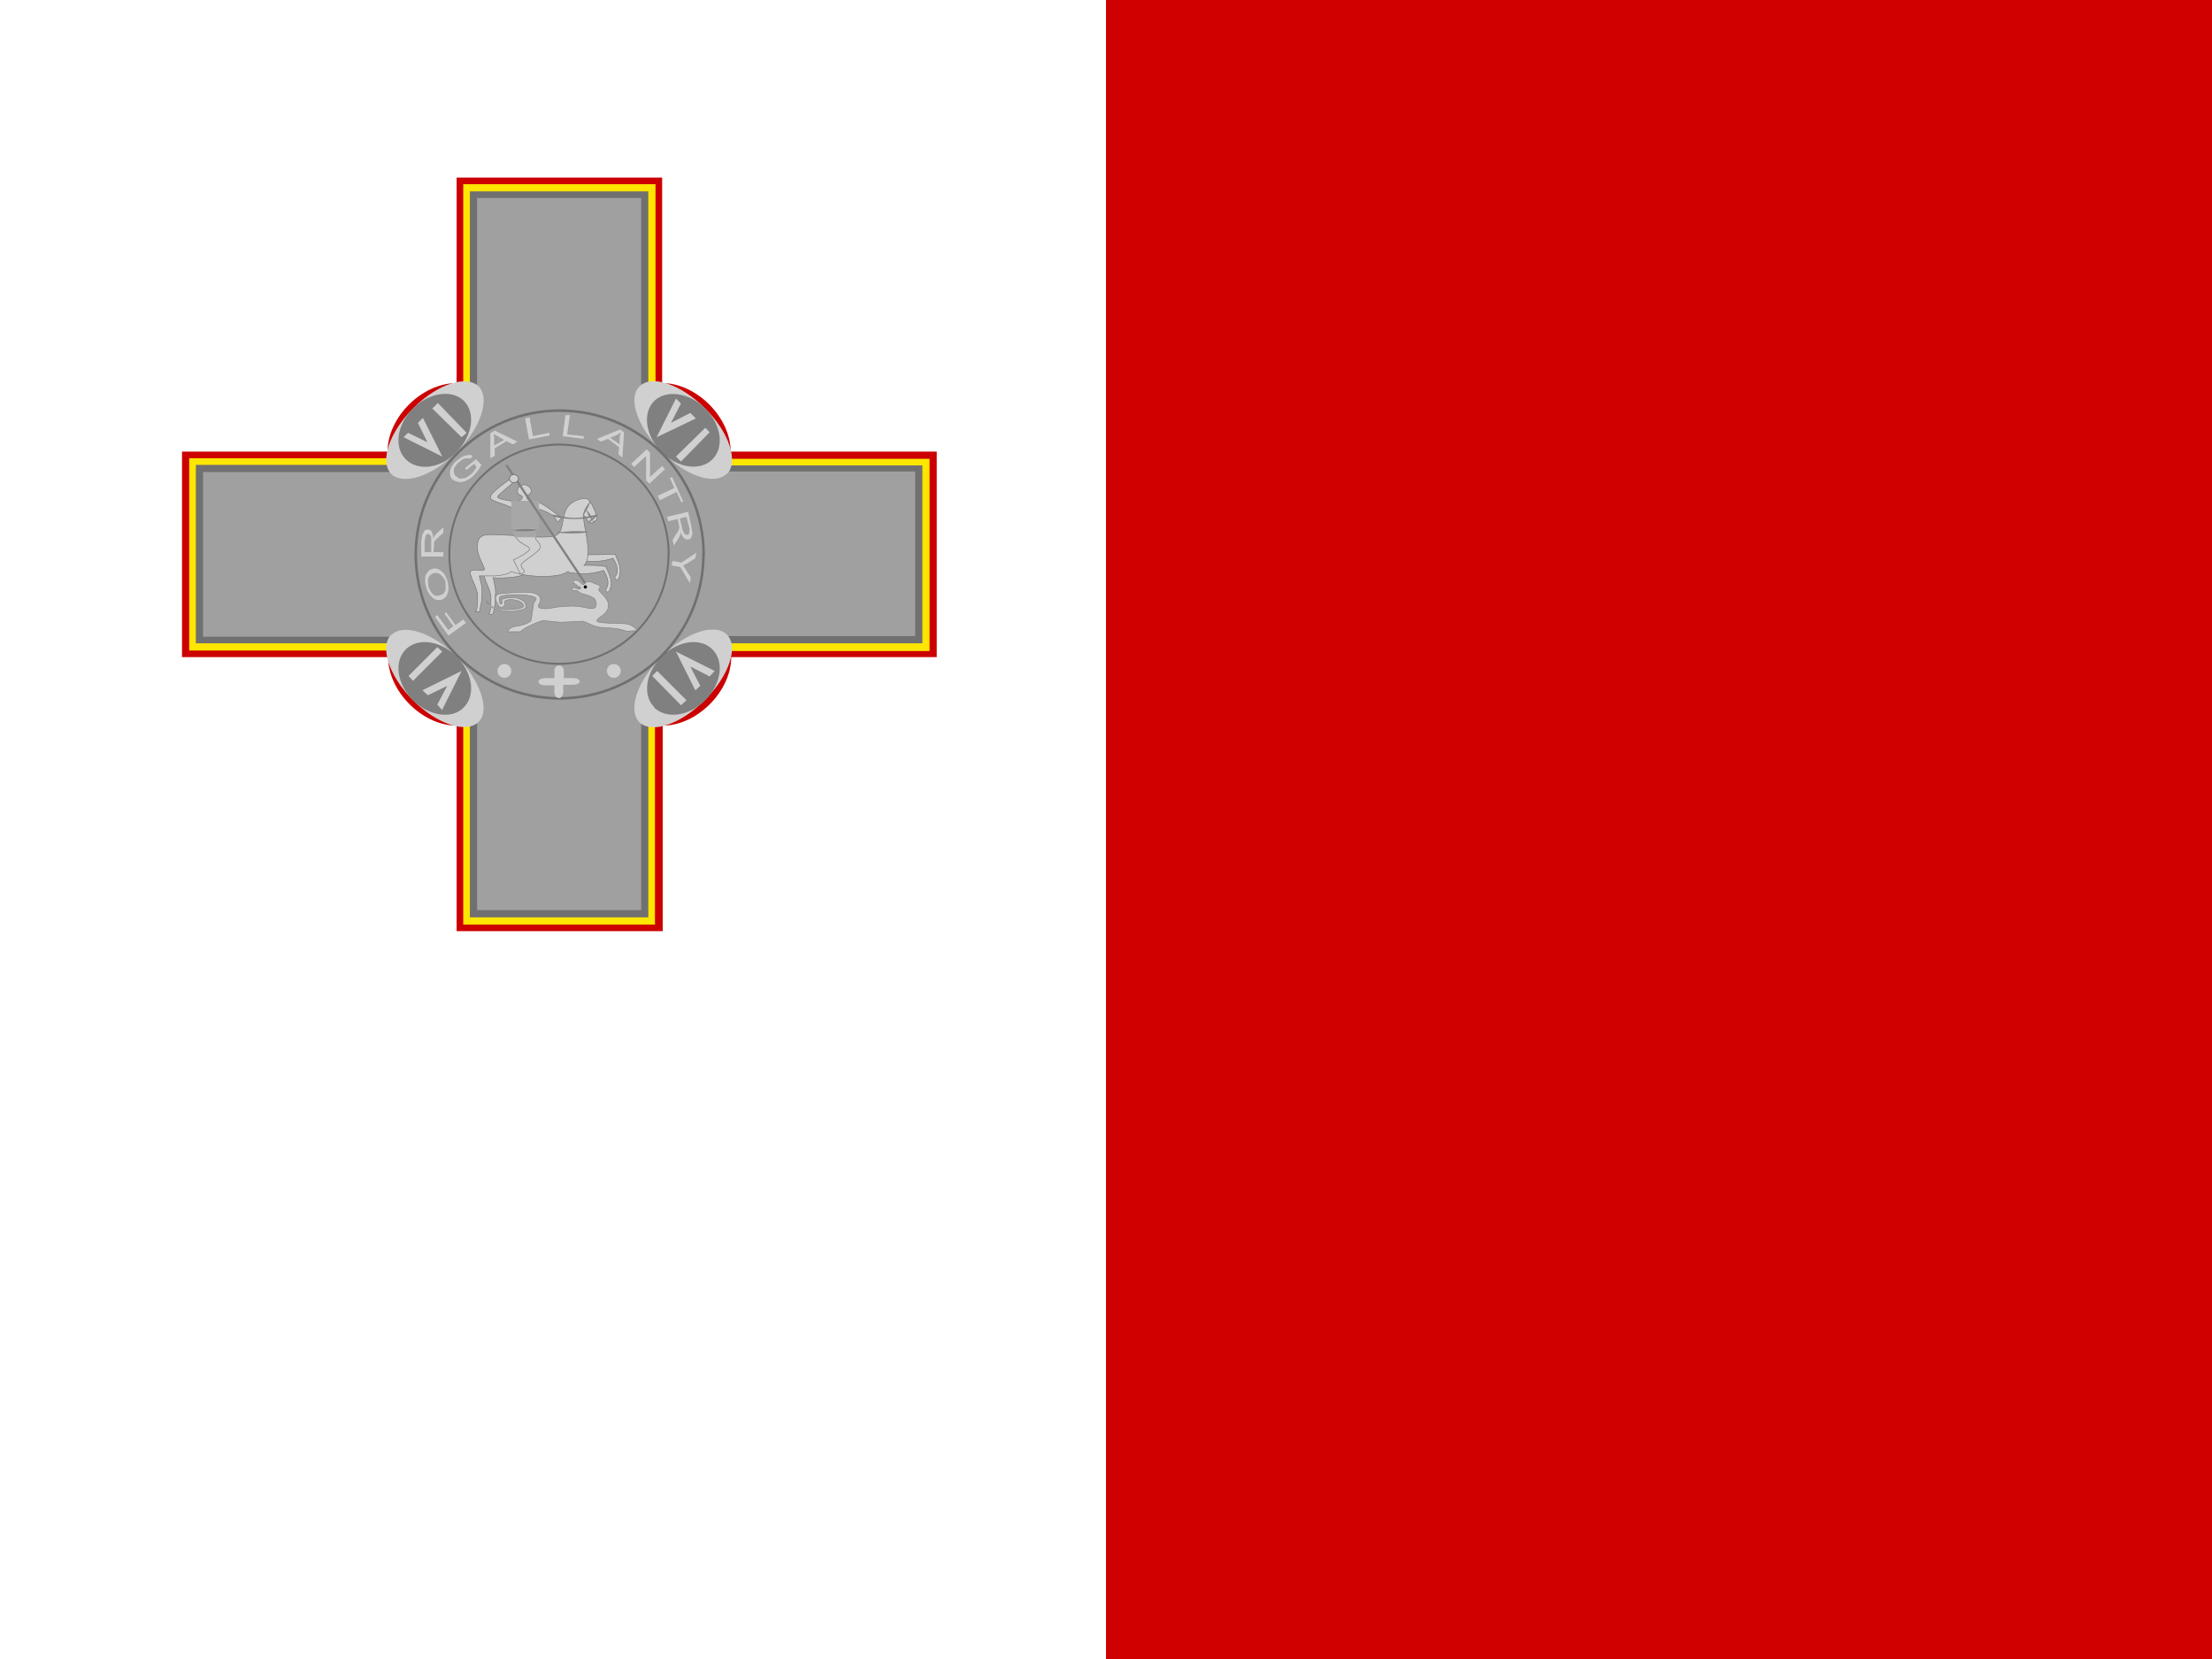
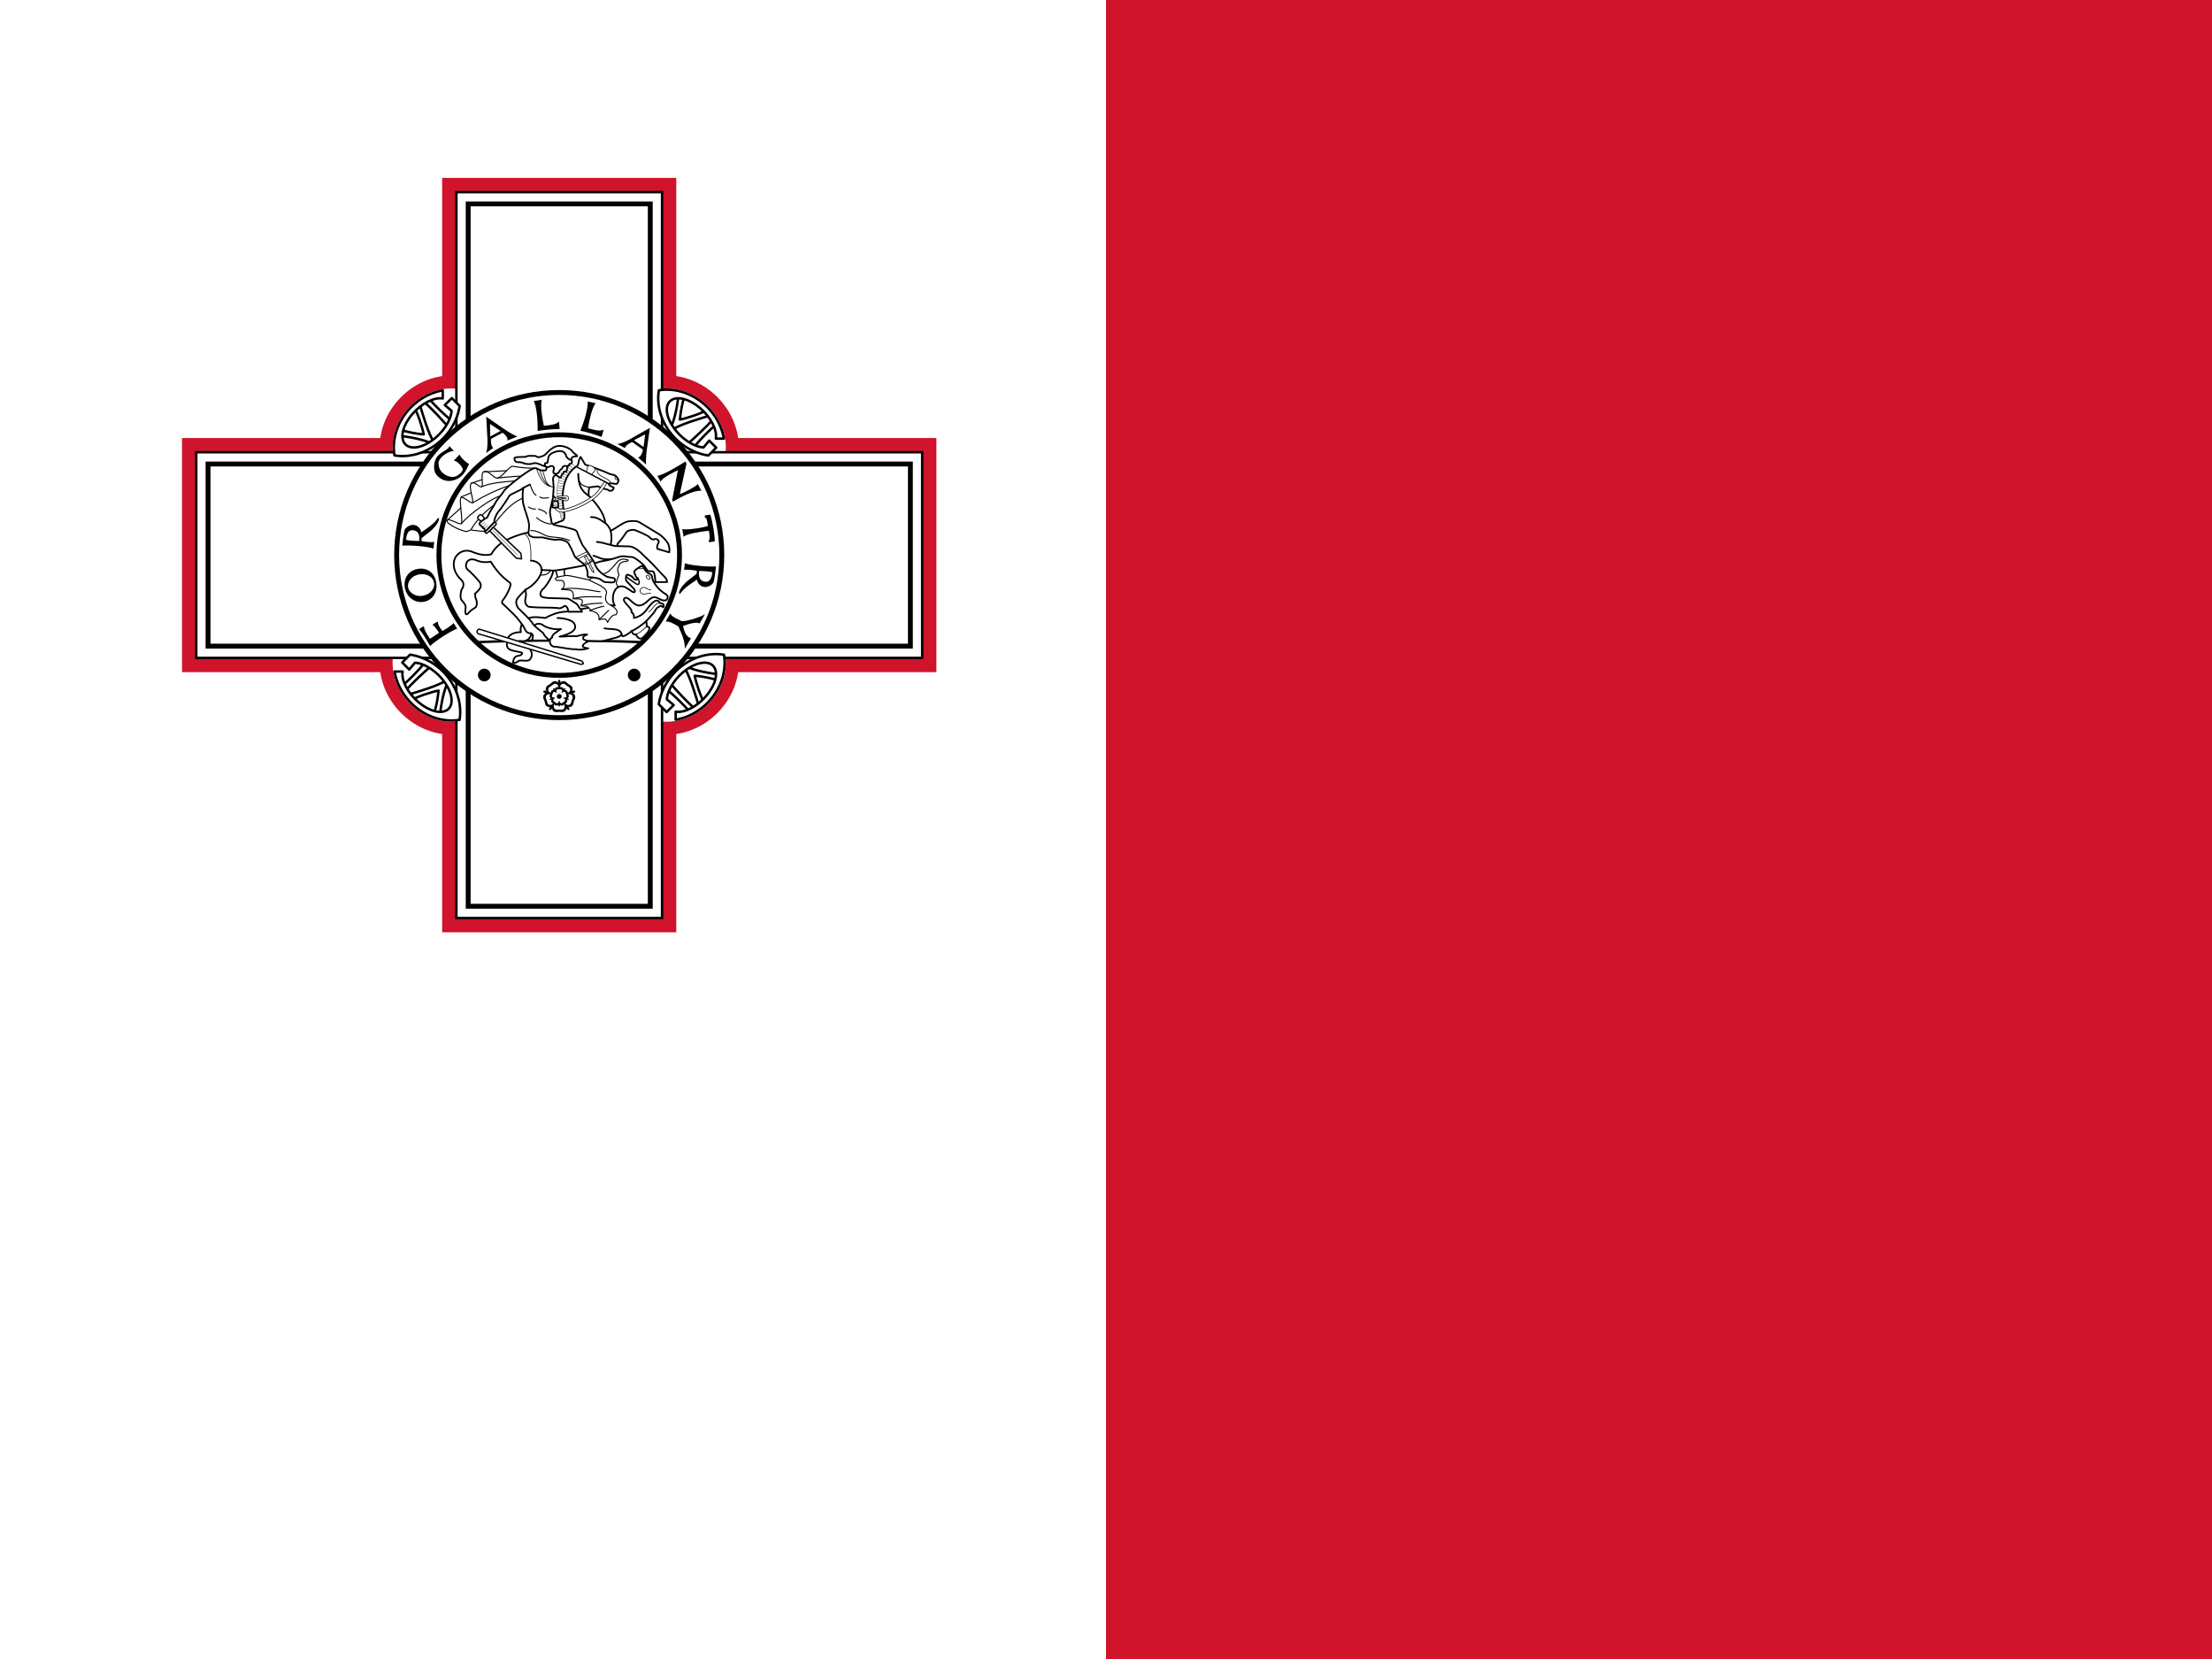
- <svg xmlns="http://www.w3.org/2000/svg" id="flag-icons-mt" viewBox="0 0 640 480">
-   <g fill-rule="evenodd" stroke-width="1pt">
-     <path fill="#ce0000" d="M320 0h320v480H320z" />
-     <path fill="#fff" d="M0 0h320v480H0z" />
+ <svg xmlns="http://www.w3.org/2000/svg" xmlns:xlink="http://www.w3.org/1999/xlink" id="flag-icons-mt" viewBox="0 0 640 480">
+   <path fill="#fff" stroke-width=".008" d="M0 0h640v480H0Z" />
+   <path fill="#cf142b" stroke-width=".008" d="M320 0h320v480H320Z" />
+   <g fill="#fff" stroke="#000" stroke-width="96" transform="translate(161.8 160.6)scale(.0147)">
+     <path fill="none" stroke="#cf142b" stroke-width="512" d="M-2048-7168h4096v3890.8A1094 964 45 0 1 3277.2-2048H7168v4096H3277.2A964 1094 45 0 1 2048 3277.2V7168h-4096V3277.2A1094 964 45 0 1-3277.2 2048H-7168v-4096h3890.8A964 1094 45 0 1-2048-3277.2Z" />
+     <path stroke="none" d="M2024-3275.2A1094 964 45 0 1 3275.2-2024v4048A964 1094 45 0 1 2024 3275.2h-4048A1094 964 45 0 1-3275.2 2024v-4048A964 1094 45 0 1-2024-3275.2Z" />
+     <path stroke-width="48" d="M-2024-7144h4048V7144h-4048zm-5120 5120H7144v4048H-7144Z" />
+     <path d="M-1792-6912h3584V6912h-3584zm-5120 5120H6912v3584H-6912Z" />
+     <circle r="3200" />
+     <circle r="2368" />
+     <g id="mt-a" stroke-linejoin="round" stroke-width="48">
+       <path d="M3084-2565c-111 85-322 302-450 461l-119-74c163-141 389-350 514-499zm-101-185c-201 59-585 172-749 276l-36-52c69-99 147-506 144-622l125 28c-41 100-81 314-92 453 129-23 435-123 522-186z" />
+       <path d="M3240.8-2291.9h-158.6a600 330 45 1 0-242.3 173.3l112.1-133.7 138.1 138.1-154.5 154.4a1070 940 45 0 1-974.1-1283 1070 940 45 0 1 1279.3 950.9z" />
+     </g>
+     <use xlink:href="#mt-a" transform="rotate(90)" />
+     <use xlink:href="#mt-a" transform="scale(-1)" />
+     <use xlink:href="#mt-a" transform="rotate(-90)" />
  </g>
-   <g transform="translate(-12.4 -30.8)scale(1.5986)">
-     <path fill="#f1eeee" fill-rule="evenodd" d="M104.8 108c0 .9-.9 1.5-2 1.5-1.2 0-2-.6-2-1.4 0-.8.8-1.5 2-1.5 1.1 0 2 .7 2 1.5z" />
-     <path fill="#c00" fill-rule="evenodd" d="M40.7 101v37.2H78c0 6.2 6.2 12.4 12.4 12.4v37.2h37.3v-37.2c6.2 0 12.4-6.2 12.4-12.4h37.2V101H140c0-6.2-6.2-12.4-12.4-12.4V51.4H90.4v37.2c-6.3 0-12.5 6.2-12.5 12.4H40.7z" />
-     <path fill="#ffe600" fill-rule="evenodd" d="M42 102.2V137h37.2c0 6.2 6.2 12.4 12.4 12.4v37.2h34.7v-37.1c6.2 0 12.4-6.2 12.4-12.4H176v-34.8h-37.2c0-6.2-6.2-12.4-12.4-12.4V52.6H91.6v37.2c-6.2 0-12.4 6.2-12.4 12.4H42z" />
-     <path fill="#707070" fill-rule="evenodd" d="M43.2 103.5v32.2h37.2c0 6.2 6.2 12.4 12.4 12.4v37.2h32.3v-37.2c6.2 0 12.4-6.2 12.4-12.4h37.2v-32.2h-37.2c0-6.2-6.2-12.4-12.4-12.4V53.9H92.8V91c-6.2 0-12.4 6.2-12.4 12.4H43.2z" />
-     <path fill="#a0a0a0" fill-rule="evenodd" d="M44.5 104.7v29.8h37.2c0 6.2 6.2 12.4 12.4 12.4V184h29.7v-37.2c6.2 0 12.4-6.2 12.4-12.4h37.2v-29.8h-37.2c0-6.2-6.2-12.4-12.4-12.4V55.1H94.1v37.2c-6.2 0-12.4 6.2-12.4 12.4H44.4z" />
-     <g fill-rule="evenodd">
-       <path fill="#d0d0d0" d="M94.4 89.2c2.1 2.2.4 7.5-4 11.9s-9.6 6-11.8 4c-2.2-2.3-.4-7.6 4-12s9.6-6 11.8-3.9z" />
-       <path fill="gray" d="M91.7 91.8c2.2 2.2 1.6 6.3-1.3 9.3s-7 3.5-9.2 1.3c-2.2-2.2-1.6-6.3 1.3-9.2s7-3.5 9.2-1.4z" />
-       <path fill="#d0d0d0" d="m80.8 98.4.8-.8 3.5 1.7-1.7-3.5.9-.9 3.5 7-7-3.5zm5.2-5.2 1-1 5.2 5.4-.9.8z" />
+   <g transform="translate(161.8 160.6)scale(.0147)">
+     <path d="M-2541 1790c-72-126-167-287-219-329 32-22 75-54 97-60-1 80 120 246 120 246l178-117c-50-77-94-136-130-159 44-32 91-59 104-62 1 39 24 104 92 184 0 0 166-88 220-156l70 114c-78 15-428 233-532 339m-247-1517c-187 34-282 193-250 372 32 181 194 305 372 275 178-31 279-195 245-385s-180-296-367-262m27 108c150-27 276 46 297 162s-72 231-223 258-271-69-288-166c-18-99 63-227 214-254m366-1100c-62 98-199 188-320 271-17-86-81-141-155-146-79-4-160 59-174 101-20 58-45 307-45 307 156-12 497 15 614 58l14-132c-77 20-251-16-251-16l4-58 180-142c23-18 158-144 162-234 1-28-23-21-29-9m-361 441c-71 2-219-6-260-24 16-143 60-194 136-187 70 7 144 47 124 211m682-1772c-136 11-306 139-302 249 1 58 21 138 98 196 76 58 155 75 218 63 61-11 162-96 161-143 0-46-108-174-176-174l113-121c29 70 145 172 188 185-49 117-110 239-238 298-128 60-261 57-382-57-114-108-70-316 2-397 79-89 226-127 229-196zm638-673 24 454s9 161-28 261l141-99c-55-44-44-179-44-179l228-122s108 69 97 153l194-79c-113-43-253-142-253-142zm73 141 208 138-203 109zm1018-474c-26 111 2 330 43 512 141-13 249-27 297-87l13 150c-139 0-292 16-432 38 2-205-19-474-77-590zm1059 67c-65 94-119 308-147 492 136 40 242 66 309 27l-43 145c-129-50-278-92-416-123 76-189 155-448 144-576zm1071 485-396 225s-140 81-246 93l151 80c15-68 141-119 141-119l212 149s-14 129-94 156l157 138c-11-120 14-291 14-291zm-94 128-31 249-189-133zm304 932-62-117c102-8 409-188 550-280l22 40-132 603c118-47 305-145 356-199l70 133c-131-19-374 101-558 213l-18-32 113-587s-305 138-341 226m930 872c-12-89-14-150-57-170l-5-37 109-18c45 117 96 443 89 527l-112 18-5-31c37-42 0-196 0-196-166 17-455 64-496 121l-26-154c59 20 350-11 503-60M2388 752c62-98 201-187 322-269 17 86 80 142 155 146 79 5 160-56 174-99 21-58 47-306 47-306-156 10-496-19-613-63l-15 132c77-19 251 17 251 17l-4 58-181 141c-24 18-160 143-165 233-1 28 23 20 29 10m365-439c71-1 219 8 260 26-17 143-62 194-138 186-70-8-143-48-122-212m-566 836-93 160c72-11 172 46 253 99 27 72 133 256 125 436l120-206c-53-24-115-50-155-243 158-59 276-78 326-50l106-180c-123 74-412 150-460 134-50-29-192-73-222-150" />
+     <circle cx="1475" cy="2361" r="125" />
+     <circle cx="-1475" cy="2361" r="125" />
+   </g>
+   <g transform="translate(161.8 201.5)scale(.0147)">
+     <path d="M195 268c-13 9-48-9-56-37 0 9-2 37-19 53-41 39-85 20-120 20s-79 19-120-20c-17-16-19-44-19-53-8 28-43 46-56 37-12-9-6-48 18-64-8 2-36 9-56-2-50-27-45-75-56-108s-43-69-18-120c10-21 36-32 44-35-29 1-56-27-52-41 5-15 44-21 67-3-6-7-20-31-16-54 10-56 57-66 85-87 29-21 53-62 109-54 23 3 41 24 47 31-10-27 8-62 23-62s33 35 23 62c6-7 24-28 47-31 56-8 80 33 109 54 28 21 75 31 85 87 4 23-10 47-16 54 23-18 62-12 67 3 4 14-23 42-52 41 8 3 34 14 44 35 25 51-7 87-18 120s-6 81-56 108c-20 11-48 4-56 2 24 16 30 55 18 64M-93 128c16 12-27 48-10 93 19 53 72 37 103 37s84 16 103-37c17-45-26-81-10-93s38 40 85 39c57-3 58-57 67-87 10-30 42-75-3-110-37-30-86 0-92-19s50-23 64-69c15-55-37-72-62-91-26-18-59-62-106-31-39 27-26 82-46 82s-7-55-46-82c-47-31-80 13-106 31-25 19-77 36-62 91 14 46 70 50 64 69s-55-11-92 19c-45 35-13 80-3 110 9 30 10 84 67 87 47 1 69-51 85-39" />
+     <path d="M0 199c-9 0-20-21-14-38-3 5-14 17-28 19-34 5-48-20-65-32-17-13-45-19-51-52-3-14 6-29 9-33-14 11-37 7-40-2-3-8 14-25 31-25-5-1-20-8-26-20-15-31 4-52 11-72 6-20 3-49 33-65 12-7 29-3 34-1-15-10-18-33-11-39 8-5 29 6 34 22 0-5 1-22 11-31 25-24 51-12 72-12s47-12 72 12c10 9 11 26 11 31 5-16 26-27 34-22 7 6 4 29-11 39 5-2 22-6 34 1 30 16 27 45 33 65 7 20 26 41 11 72-6 12-21 19-26 20 17 0 34 17 31 25-3 9-26 13-40 2 3 4 12 19 9 33-6 33-34 39-51 52-17 12-31 37-65 32-14-2-25-14-28-19 6 17-5 38-14 38M0 85c11 0 4 30 25 44 25 17 43-6 57-16s42-20 33-49c-7-25-37-27-34-38 3-10 29 6 50-10 24-19 7-43 2-59-6-16-6-46-37-47-26-1-37 27-46 21s15-26 6-50c-11-29-39-20-56-20s-45-9-56 20c-9 24 15 44 6 50s-20-22-46-21c-31 1-31 31-37 47-5 16-22 40 2 59 21 16 47 0 50 10 3 11-27 13-34 38-9 29 19 39 33 49s32 33 57 16c21-14 14-44 25-44" />
+     <circle r="48" />
+   </g>
+   <g fill="none" stroke="#000" stroke-linecap="round" stroke-linejoin="round" stroke-width="36">
+     <path stroke-width=".7" d="M137.9 185.8a588.3 588.3 0 0 1 48 0" />
+     <path stroke-width=".4" d="m160 143.3 1.3 1.5m2 19.2c-.1 1.2 0 2.5.2 3.2m-3.2-3c.4.5 1 2.3 1 3" />
+     <path fill="#fff" stroke-width=".5" d="M170.2 185.6c-.6.2-1.6.8-1.6 1.3s1.2.6 1.6.7c-.7.2-2.7.6-3.6.2-.6.3-5.2-.7-6.2-.7-.6 0-1.4-.6-1.3-1.7 0-.2.2-.8.7-1-.3-.6 1.1-1.5 2.5-2.4-2 .3-4.7-.5-5.4-1.3-1.6-.6-2.3 0-3 1.4 0 2.4-1.3 3.6-3 3.4-1-.2-1.3.3-1.6.5l3.3 1c2.2 2 1 3.6.5 4-.5.3-1.7.1-2.4.1-.8 0-.8.3-1 .4-.6.3-1.1.4-1.3.2 0-.3.3-1.7 1.2-1.9.5 0 1.5-.3 1.5-.8 0-.4-1.8-.4-3.2-.9-1.1-.4-1.5-1-1.1-2.9.3-2 2.7-2.3 3.9-2.3-.2-.8 0-2.3 1-3.3 1.6-1.5 4-1 6.1-.8 1.2-.7 3.4-1.7 5.6-1.8 2 0 10.6-2.3 14.5-1.8-1-1.3-.7-4.4.9-5.3 2-1.2 4.2 2 4.8 1.4.5-.6-.7-1.4-2.2-3-.4-.6-.3-.6-.3-.8 0-.5 0-1 .3-1.2.2-.1 1.4.3 1.7.8.4.6.9.8 1.3.5.5-.4-.2-.2-.5-1-.1-.5-.5-.9-.4-1.3a7 7 0 0 1 2.3-1.6c.4.4.6.9.9 1.3.7 1.1 1.4.8 1.9 1.6.1.3.1 1 .5 1.7a9.6 9.6 0 0 0 3.5 3.6c.3.2.6.5.6.7 0 .4-.2.8-.4 1-.2.2-1 .2-1.6-.1-1-.5-1.5-.8-2.1-.7-1.4.2-2.3 2.4-4.3 2.4-1.8-.2-3-2.9-4.1-2.1-1.1.8 2.5 3 2 4 .4.2.9 1 .7 1.7a6 6 0 0 0 3.9-2.7c1-1.3 1.7-2 2.2-2.2.6-.3 1.3 0 1.3.5l.9.3c.5.2.3.8.2 1l-.6-.4c-.3 0-.8.3-1.2.6-.4.4-.7 1.2-1.2 1.7l-2 2.2c.3.4.2 1.1.2 1.5.1 0 .5 0 .7.2.2.1.1.3 0 .7 0 .5-2 2.7-2.4 2.6-.8 0-1.4-1-1.3-1.3-.9.4-1.3-.6-1.3-1a7 7 0 0 1-2.2 1.5c-.4.1-.6.2-.8-.4-.1.4-1.3.8-1.6.9-1.5.3-3.1 1-4.6 1l-3.8-.1z" />
+     <path fill="#fff" stroke-width=".3" d="M175.5 171.4c0 .6-.9 2 .4 3.2.8.6 2.1 1.1 2.5 2 .4.7-.1 1.3-.3 1.3-.8-.2-1.9 1.2-2.3 2.2-.4-1.4-1.3-1-2.5-.8.3-1.5-.8-2.4-2.6-2.6.3-.3-.2-.7-.6-1.1-.4-.4-1.8-.1-2-.4 0-.3.7-1 .3-1.5-.4-.7-2-.3-2.6-.5.2-.8.2-1.3-.2-2s-2.2-.5-3.1-.7c.7-.5 1-1.3.6-2.1-.4-1-2.4.1-2.4-1 .1-.5 2.4-.8 3.3-.9.8 0 3.7.7 6.5 1.3.6.6 5 1.9 5 3.6" />
+     <path stroke-width=".5" d="M182.8 182.6c1.4-.7 2.7-1.6 4.1-2.8m-25.6-1c1.2 0 3.9.4 4.7 1.4.7 1 1.2 2.7-4.1 4 1.6 0 4-.3 4.8-.1.8-.2 2.5-.7 3.2-.5-.3.1-1.2.4-1.2 1 0 .5.4.5 1.1.8m5.1-3.6c1.9.4 4.6-.2 5 1.8" />
+     <path stroke-width=".4" d="M181.2 166.8c.5.6 2 1.5 2.7 2 1 .8 1.4-.1.7-1.4" />
+     <path stroke-width=".3" d="M168.1 175.2a30 30 0 0 1 6.1-.7m-8.4-1.3c3-.8 6.2-.5 8.2-.5m-.5 6.4 2.6-2.5m-5.4 0c1-.3 2.6-1 4-1.2m-4.2-7.6c1.6-1.5 3.4-1.3 5.2-2.2 1-.6 2-2 3-3.1.5-.4.9-.8 2-.7 1.4.1 1.5.5-.1.7-1.2.2-1.3.7-1.7 1.6-.4.8 0 1.7.2 2.3a9 9 0 0 0-.8 2.2c0 .3.1.6.5 1.1m-16.3.8c4-.9 10 .7 11.1.7" />
+     <path stroke-width=".2" d="M187.7 177c1.3-.7 1.3-2 3-2.6m-6.6 9.1c1.7-.8 2-1.5 3-2.2m.9-13.7c-.2 0-.6 0-.8-.3-.2-.3-.3-.7-.1-.8.1-.2.3-.1.7.2s.3.7.2.9m.3 3c-.8.2-1-.5-1.7-.6-.9-.2-1.4.4-1.4.9s.5 1 1 1c.6 0 1-.3 2.1-.2m-3.8-7.2c.6 0 1.3.2 1.7-.2" />
+     <path fill="#fff" stroke-width=".1" d="M162.7 150.7a.4.2 75 0 1-.2-.7.4.2 76 0 1-.2-.7.4.2 77 0 1-.2-.7.4.2 79 0 1-.1-.7.4.2 80 0 1-.2-.7.2.4-8 0 1-.1-.7.2.4-7 0 1-.1-.8.2.4-5 0 1-.1-.7.2.4-3 0 1-.1-.7.2.4-1 0 1 0-.8.2.4 1 0 1-.1-.7.2.4 4 0 1 0-.8.2.4 6 0 1 0-.8.2.4 9 0 1 .1-.7.2.4 12 0 1 .2-.8.2.4 15 0 1 .1-.7.2.4 19 0 1 .2-.8.2.4 23 0 1 .3-.7.2.4 27 0 1 .3-.7.2.4 31 0 1 .3-.7.2.4 35 0 1 .5-.7.2.4 40 0 1 .5-.7.2.4 45 0 1 .5-.6.2.4 49 0 1 .6-.7" />
+     <path stroke-width=".1" d="m163.6 150.4-.9.3m.7-1-.9.3m.8-1-1 .3m.9-1-1 .3m.9-.9-1.1.2m1-1-1.2.3m1-1-1.1.3m1.1-1-1.2.2m1.2-.8h-1.4m1.4-.7h-1.4m1.4-.7h-1.5m1.5-.7h-1.5m1.6-.7-1.6-.1m1.7-.6-1.6-.2m1.7-.4-1.7-.3m1.9-.4-1.7-.4m1.9-.2-1.8-.5m2-.2-1.8-.6m2 0-1.7-.7m2 .2-1.7-1m2.1.4-1.8-1m2.2.5-1.7-1.2m2.1.7-1.6-1.4m2.1 1-1.6-1.6m2.1 1-1.5-1.7" />
+     <path fill="#fff" stroke-width=".5" d="m173 140.7-2.5.3c-.2.5-.2 1.9-.2 2.4 2.3 2.3 4.6 5.2 4.8 7.9.7.6 1.2 1.2 1.6 2.3 1.7-.9 3.4-2.3 4.8-2.7 1-.2 2.6-.3 3.5.2l5.6 3.4c1.2.8 2 1.7 2.6 2.6.5.8.6 2.3.4 2.7l-3.4-1c-.2-.5 0-1.2.3-1.7.2-.6.2-.6-.3-1-.3-.2-.8-.2-1 0-.4 0-1-.2-1.2-.6-.3-.5-3.9-2-4.5-2.2-.6 0-1.5 0-2.2.6-.4.6-1.6 2.4-2.5 3.3-.2.2-.3.5-.1.8l3.6.1c1.4.2 3 1.6 3.8 2.5 3.5 3.2 4.8 5 5.9 6 .5.5 1 1 1 1.8h-3.4c0-1.3-.2-2.1-.4-2.8-.4-.5-1.1-.3-1.4-.3-.3 0-.7-.5-1-1-.5-1-2.3-2.3-3.1-2.8-.8-.5-1.1-.3-2-.4-.5-.1-1.6-.3-2.5 0-.9.3-3.4 1.1-5.7 1.4-.8.4-3.3.8-6 1.4-2 .4-6.5 1.2-7.4 1.2-.3 2.1-2.6 5.2-3.2 5.5-.7.9-.7 1.7-.2 2 .5.5 3.9.5 4.7.5l2.9.1c.5.1 1.3.8 2.2 1.3.6.3.7.7 1.1 1.3.3.4.7.8.8 1.2h-4c0-1-.5-1.7-1-1.7-.6.4-1.3.9-2.1.6-3.1-.2-5.1 0-8-.3-.9 0-1.6-1.2-1.3-2.3.3-1 .2-1.8 0-2.6-.3.3-1.5 1.4-2.1 2.2-1 1.1-.4 2.3 0 3 .5.5 3.9 3.7 4.3 4.6.3.6 1.7 1.6 3 2.7.4 1 1.2 1.5 1.8 2.1h-5l.2-1.3c0-.3-.3-.9-1-.8-.6 0-1.2-.7-1.4-1.3-.2-.7-2.5-3.6-3.2-4.2l-3-2.9c-.4-.1-.5-.8 0-1.3.4-.4 1.6-2.4 2-3.8.3-.9 0-1-.2-1.2a19.8 19.8 0 0 1-5.4-6 7 7 0 0 1-4-.3c-1-.5-2.2-.6-2.9.4-.4.7-.4 1.8.3 2.3 1 .8 2.1 2 3.3 3.4 1 1.3.1 2.3-1.3 3.5.2.5 0 .4.2 1.3.5.7.5 2.4-.1 2.7-.6.4-1.4.8-2 1.6-.8.9-1 0-.8-1.4.2-.9-.5-1.6-1.1-2.3-.6-.6-.3-2.6 0-3.2.5-.6.8-1.7 0-2.6-.9-.8-2.5-2.6-2.3-5a3.8 3.8 0 0 1 5.2-3.3c3 1.3 4.7 1 5.6.8.8-1.4 2-2.8 3.8-3.8 1.7-1 5-2.3 8.3-2.8l8.1-3c1.1-.2 1-1.2 1-1.8-1-5.5-.8-11.3 3.7-14.2.5-.5.3-1.7 1-2.6l1.3 2.2c2 .7 5.4 1.9 6.8 2.6.6.3 1.3.3 1.7.5.4.2.7.5 1 1 .3.6 0 1.3-.4 1.5-.3.1-1.9-.4-2.3 0 0 .3.5.7 1.4 1 .3.2-.3 1-.7 1-.3 0-.7 0-.9-.3-1-.2-2-.6-3-1" />
+     <path stroke-width=".5" d="M167.3 137.1c0 3.4 1.1 5.1 3 6.3m6.4 10.2a9.5 9.5 0 0 1 0 4m-24.7 13c2.5-1.1 4.8-4 4.7-5.8 0-1-.9-2.5-3.1-2.6m3 2.6c.8.3 2.3.1 3.5.3m12.6-8.3c2 .1 4.6 1.3 6 1.2m-7 2.8c1.8.4 1.8 1.2 5.3 1m-6-12.2c1.9 0 3 1 4 1.7" />
+     <path stroke-width=".3" d="M156.3 166.4c1.4 0 2.4-.2 3-1.4m8-27.9c0 2.8 1 3.5 3.2 3.9" />
+     <path stroke-width=".2" d="M178 137.6c-.1.7-.2 1.3 1 1.2m-6.1-3.1c-.9 2.2 3.6 2.5 3.7 4m-25 14.7c2.2 1 2 5.3 2 7.8" />
+     <path fill="#fff" stroke-width=".2" d="M175.6 139.7c-.7 1.4-2.3 3.5-3.8 4.6-2.4 1.7-5 3-8.1 3.7-.5.1-1 .3-1.6.1-.6 0-1.3-.5-1.7-1.4-.2-.4-.1-2.6.7-2.9a6 6 0 0 1 2.4-.4c.5 0 1 .2 1 .8 0 .5-.5.8-1 .7-.6-.2-1.5-.6-2-.2-.4.2-.7 1.2-.4 1.7.4.7.7.9 1.1 1l1.3-.1c3-.8 5.5-2 7.8-3.6 1.5-1 3-3.4 3.6-4.4zm-12 4.3c-.9-.2-2.4 0-2.5.4.7-.4 1.5-.3 2.5 0 .3 0 .4-.3 0-.4m6-7.5.3-.7c.1-.1-.2-1.7 1.4-.9 1.7 1 .4 1.7.3 1.8l-.4.7" />
+     <path stroke-width=".4" d="m166.7 135 9.5 5" />
+     <g stroke-width=".3">
+       <path fill="#fff" d="M154.7 135.4c-1.6.2-4.7-.2-6.4-.5-.8-.1-3.1 3.2-4.3 3.4-1.2.3-2.4-2.4-4.1-1.8-.9.7 0 4-.5 4.3-.5.5-2-1.6-3-1-1 .8.8 5.1.3 5.6-.4.5-2.6-1.9-3.3-1.4-.7.4.7 7.2 0 7.5-.6.4-3.7-1.8-4-.9-.5 1 4.3 3.1 5.6 3.2l1.3-.5c.4.2 4.2.5 4.6.5l2.1-2.2c3.3-4.3 7-8.3 11.7-8z" />
+       <path d="m140.2 136.5 6.3-.3m-10.1 3.6 3-1m-6 5 2.9-1.2m-7 8 4-3.6m3 6.2c1.7-3 5-6.2 7.9-7.9m-10.7 6.2c2.4-2.9 9.1-7.6 11.3-8m-5.4-2.7c2.8-1.2 6.8-1.4 10-1.7m-5.5-.8c.4 0 5.2-.6 7.3-.5m-14.5 7.7c3.7-2.2 7.4-4 11.5-5.3" />
    </g>
-     <g fill-rule="evenodd">
-       <path fill="#d0d0d0" d="M139.3 105c-2.2 2.2-7.5.4-11.8-4s-6.2-9.6-4-11.8c2.2-2.2 7.5-.4 11.9 4s6 9.6 4 11.8z" />
-       <path fill="gray" d="M136.7 102.4c-2.2 2.2-6.3 1.6-9.2-1.3s-3.5-7-1.4-9.2c2.2-2.2 6.4-1.6 9.3 1.3s3.5 7 1.3 9.2z" />
-       <path fill="#d0d0d0" d="m130.1 91.4.9.9-1.8 3.5 3.5-1.8 1 1-7.1 3.4 3.5-7zm5.3 5.3.8.8-5.2 5.3-.9-.9z" />
-     </g>
-     <g fill-rule="evenodd">
-       <path fill="#d0d0d0" d="M123.5 150c-2.2-2.2-.4-7.5 4-11.9s9.6-6.1 11.8-4c2.2 2.2.4 7.5-4 11.9s-9.6 6.1-11.8 4z" />
-       <path fill="gray" d="M126.2 147.3c-2.2-2.2-1.6-6.3 1.3-9.2s7-3.5 9.2-1.3c2.2 2.2 1.6 6.3-1.3 9.2s-7 3.5-9.3 1.3z" />
-       <path fill="#d0d0d0" d="m137.1 140.7-.9 1-3.5-1.8 1.8 3.5-.9.8-3.5-7 7 3.5zM132 146l-1 .9-5.2-5.3.9-.9z" />
-     </g>
-     <g fill-rule="evenodd">
-       <path fill="#d0d0d0" d="M78.6 134.2c2.2-2.2 7.5-.4 11.8 3.9s6.1 9.7 4 11.8c-2.2 2.2-7.5.5-11.9-3.9s-6-9.7-4-11.8z" />
-       <path fill="gray" d="M81.2 136.8c2.2-2.2 6.3-1.6 9.2 1.3s3.5 7 1.3 9.2c-2.1 2.2-6.3 1.6-9.2-1.3s-3.5-7-1.3-9.2z" />
-       <path fill="#d0d0d0" d="m87.8 147.8-.9-1 1.8-3.4-3.5 1.7-1-.9 7.1-3.5-3.5 7zm-5.3-5.3-.8-.9 5.2-5.2.9.8z" />
-     </g>
-     <path fill="none" stroke="#707070" stroke-width="1pt" d="M269.3 414.6c0 41-34.1 74.4-76.2 74.4S117 455.7 117 414.6s34.1-74.4 76.2-74.4 76.2 33.3 76.2 74.4z" transform="matrix(.34191 0 0 .35003 43 -25.5)" />
-     <path fill="none" stroke="#707070" stroke-width="1pt" d="M269.3 414.6c0 41-34.1 74.4-76.2 74.4S117 455.7 117 414.6s34.1-74.4 76.2-74.4 76.2 33.3 76.2 74.4z" transform="matrix(.2605 0 0 .26669 58.6 9)" />
-     <path fill="#d0d0d0" fill-rule="evenodd" d="M100.3 140.7a1.2 1.2 0 1 1-2.5 0 1.2 1.2 0 0 1 2.5 0zm19.8 0a1.2 1.2 0 1 1-2.5 0 1.2 1.2 0 0 1 2.5 0zm-12 0v1.3h-1.6c-1.7 0-1.7 1.3 0 1.3h1.6v1.2c0 1.4 1.5 1.5 1.6.1v-1.4h1.7c1.7 0 1.7-1.2 0-1.2h-1.6v-1.3c0-1.3-1.7-1.3-1.7 0z" />
-     <path fill="#d0d0d0" fill-rule="evenodd" stroke="#707070" stroke-width=".1" d="M102.8 122.3v.8s-.4.5-2.9.7c-2.5.2-2.9 0-2.9 0 .1.7.6 1.9.4 3.3.1 1.7-.4 3.2-.4 3.2 0 .1-.3.2-.8.1.4-.4.4-1.4.4-3 0-1.4-1.5-3.7-1.2-4.3.3-.6 7.4-.8 7.4-.8zm9.8-2.6 6.5-.1s1 2 .9 3c0 1-.4 2-.8 1.5-.5-.5.2-.4.3-1.5 0-1.2-.8-2.3-.8-2.3s-1.8.7-4.4.6c-2.6-.2-1.4-1.2-1.7-1.2z" />
-     <path fill="#d0d0d0" fill-rule="evenodd" stroke="#707070" stroke-width=".1" d="M113.4 121.6c2.4-.1 4 .2 4 .2s1 2 1 3c-.1 1-.4 2-.9 1.5-.4-.4.2-.3.3-1.5 0-1.1-.8-2.3-.8-2.3s-1.7.7-4.3.6c-2.6-.2-1.8-.3-2.1-.4-.3 0-.4.8-4.3.9-4 0-6-.9-6-.9s-.4.6-2.8.8h-3c.1.6.6 1.8.5 3.3 0 1.6-.5 3.2-.5 3.2h-.7c.4-.3.3-1.4.4-2.9 0-1.5-1.6-3.7-1.3-4.4.4-.6 2.2 0 2.5-.3.3-.4-1.6-2.7-1.2-4.8.3-2.1 2.4-1.5 4.9-1.5 2.5.1 8 .8 9.4 0 1.4-.7.8-3.4 2-5.1a4.1 4.1 0 0 1 3.3-1.5c.9 0 2 3 2 3.7l-.3.4h-.4v.3c-1 .1-1.1-.8-1.7-1.4-.2 1 .8 4.4.8 6.6 0 1.8-.7 2.6-.8 2.5z" />
-     <path fill="#d0d0d0" fill-rule="evenodd" stroke="#707070" stroke-width=".1" d="M105.5 118.4c0 .7-3.1 2.4-3.4 3-.2.7.8 1 .5 1.4-.3.4-.6.2-.7.3l-1.2-2.5s3-1.4 2.9-2c-.1-.6-2.2-1-2.6-2.4s-.2-4.3-.5-4.9c-.3-.6-4-1.2-4-2 0-1 3.8-3.4 4.2-3.8.4-.4.8.4.4.7-.4.4-3.3 2.7-3.3 3 0 .4 2.4.8 3.2.8.9 0 1.3-.4 1.3-.8 0-.3-.9-.3-.9-1s.5-1.2 1.3-1.2c.4 0 1.2.5 1.2 1.1s-.7.7-.8 1.1c-.1.5.8.8 1.6.8s3.6 2.1 4 2.5c.5.3.9.3.5.7-.4.4-.2.8-.6.4a1.5 1.5 0 0 1-.4-.7c0-.3-3-1.8-3.5-1.5-.4.4 0 4.8 0 5.2 0 .7.9.7.8 1.8z" />
-     <path fill="#a7a7a7" fill-rule="evenodd" d="M100.3 109.9h5v5.1h-5z" />
-     <rect width="30.6" height=".4" x="138.6" y="-25.7" fill="gray" fill-rule="evenodd" rx=".5" ry=".2" transform="matrix(.55442 .83223 -.88237 .47055 0 0)" />
-     <path fill="#d0d0d0" fill-rule="evenodd" stroke="#707070" stroke-width="1pt" d="M180.7 42.5a7 7 0 1 1-14.2 0 7 7 0 0 1 14.2 0z" transform="matrix(.11563 0 0 .10345 80.7 101.5)" />
-     <path fill="gray" fill-rule="evenodd" d="M115.9 112.5c0 .3-2 .7-4.1.7-2.2 0-4.1-.4-4.1-.7 0-.3 1.9.5 4 .5 2.3 0 4.2-.8 4.2-.5z" />
-     <path fill="#a7a7a7" fill-rule="evenodd" d="M100.7 115h4.1v1.5h-4z" />
-     <path fill="gray" fill-rule="evenodd" d="M114 111.4c-.4.8-.7 1.3-.8 1.2 0 0 .2-.8.6-1.5l.8-1.2c.1.1-.2.8-.6 1.5zm1 2-.8.5a3.2 3.2 0 0 1 .8-.9c.5-.4.9-.6.9-.5l-.8.8z" />
-     <path fill="gray" fill-rule="evenodd" d="m114.6 112.4.5 1.2-.8-1-.5-1.2.8 1zm-.4 3.2s-1.2.2-2.8.2-2.9-.1-2.9-.2l2.9-.2c1.6 0 2.8 0 2.8.2zm-9.4-.4c0 .1-.9.2-2 .2-1.2 0-2 0-2-.2 0 0 .8-.2 2-.2 1.1 0 2 .1 2 .2z" />
-     <path fill="#d0d0d0" fill-rule="evenodd" stroke="gray" stroke-width=".1" d="M95.8 128s.7 1.6 3.6 1.6c2.8 0 3.8-.5 2.7-1.3s-3.4-.6-3 .1c.2.8-.9 1-1.1.5-.3-.5-1.3-2.1.5-2.2 1.9-.1 5.8-.7 6.8.4s-1.1 2 .5 2.3c1.5.2 1.8-.3 4.5-.4 2.7-.2 3.8.5 4.7.4 1 0 .8-1.7 0-2-.7-.5-2.1-.6-2.5-1-.3-.5-1.3 0-1.2-.6 0-.5 1.4.3 1.4.1l.2-.2h-.3l.1-.2-.2.1.1-.2s-.3.2-.3 0h-.2c.2-.2.1-.2 0-.3h-.3v-.3c-.2 0-.2 0-.3.2v-.5c0-.1.2-.2.5-.2.7 0 1 .8 1.3.8.2 0 .5-.8 1.4-.5l1.5.6c.5.3-.3.6 0 1s2.1 1.7 1.6 3.2c-.5 1.4-2 1.6-2 2.2-.2.6 4.3.4 5.4.6a3 3 0 0 1 1.9 1.2l-2 .1s-1-.5-3.5-.6c-2.5 0-3.4-1-4.4-1.2l-4 .2-3-.3c-.6-.1-4.2 1.6-4.2 2h-2.4s.3-.9 1.7-1c1.3-.2 2.7-.8 2.6-1.2l.4-2.6c0-.6.6-1 .5-1.2-.1-.4-1.7-.7-3.2-.7-1.5 0-3.1.1-3.4.4-.2.4 0 1.5.3 1.3.3 0-.1-.8.2-.9a6.8 6.8 0 0 1 2-.3c.8 0 2.1.7 2.1 1 0 .1.4.8-.2 1.1a8.2 8.2 0 0 1-3.1.4 7.5 7.5 0 0 1-3-.8c-.4-.3-.7-1-.7-1.1z" />
-     <path fill-rule="evenodd" d="M114 125.5a.3.3 0 1 1-.6 0 .3.3 0 0 1 .6 0z" />
-     <path fill="#d0d0d0" d="m129.5 120.8 1.6.3 2.7-1.8-.2 1-1.4.9-.8.4.5.8.9 1.4-.2 1-1.7-2.9-1.6-.3.2-.8zm-2.7-11.8 3-1.4-.8-1.8.4-.2 2 4.4-.3.2-.9-1.9-3 1.5-.4-.8zm-4.8-5.8 2.8-2.6.6.6v4.4l2.2-2 .5.6-2.8 2.6-.6-.6v-4.4l-2.2 2-.5-.6zm-12.4-5 .5-3.8h.8l-.5 3.5 3 .3v.5l-3.8-.5zm-6.1.6-.7-3.8.8-.2.6 3.4 3-.6v.5l-3.7.7zm-11.3 5.5-.3-.3 2-1.6 1 1a5.7 5.7 0 0 1-.8 1.2 5.7 5.7 0 0 1-.9 1 5.2 5.2 0 0 1-1.4.8c-.5.1-1 .2-1.3 0a1.6 1.6 0 0 1-1-.5 1.7 1.7 0 0 1-.3-1c0-.4.1-.9.4-1.3.2-.4.6-.8 1-1.1a4.8 4.8 0 0 1 1.1-.7l.9-.2c.2 0 .5 0 .7.2l-.4.5a1.3 1.3 0 0 0-.6-.1l-.6.1a3.2 3.2 0 0 0-.7.5c-.3.2-.6.4-.7.7a2 2 0 0 0-.4.6v.5c0 .3.1.6.3.8l.7.5 1-.1a4.1 4.1 0 0 0 2.1-2l-.4-.6-1.4 1.1zm-.1 27.7-3.2 2.3-2.4-3.4.4-.3 2 2.7.9-.7-1.6-2.3.3-.2 1.7 2.3 1.4-1 .5.6zm-4.7-5c.5-.1.8-.4 1-.9v-1.5a2.6 2.6 0 0 0-.9-1.3c-.3-.3-.8-.4-1.2-.3a1.4 1.4 0 0 0-.8.5c-.1.2-.3.5-.3.8l.1 1.1c.2.6.4 1 .8 1.4.3.3.8.4 1.3.2zm.3.8a1.7 1.7 0 0 1-1.7-.4 3.7 3.7 0 0 1-1.1-1.8c-.2-.6-.2-1-.2-1.6s.2-.8.4-1.1a1.6 1.6 0 0 1 1-.7 1.6 1.6 0 0 1 1 .1c.4.2.7.4 1 .8a4.5 4.5 0 0 1 .8 3 2.3 2.3 0 0 1-.4 1.1c-.2.3-.5.5-.8.6zm.3-7.8h-4v-2.8l.2-1.2.4-.7a.8.8 0 0 1 .6-.2c.3 0 .5.1.7.4.1.3.3.7.3 1.3a2.5 2.5 0 0 1 .7-1.1l1.1-1v1l-.8.7-.6.6a1.7 1.7 0 0 0-.3.4 1.6 1.6 0 0 0 0 .4v.4l-.1 1H88v.8zm-2.2-.9v-1.7a4 4 0 0 0 0-.9 1 1 0 0 0-.2-.4.5.5 0 0 0-.3-.2c-.2 0-.4.1-.5.3l-.2 1v2h1.3zm10.7-16.9v-4.5l.8-.5 4.1 2-.8.5-1.2-.6-2.1 1.3v1.4l-.8.4zm.7-2.3 1.8-1-1-.6a8.3 8.3 0 0 1-.9-.5l.1.8v1.3zm18.6-1.2L120 97l.7.5-.3 4.6-.7-.6.1-1.3-2-1.5-1.3.5-.7-.5zm2.4-.2 1.7 1.2v-1.2a8.4 8.4 0 0 1 .2-1 3.7 3.7 0 0 1-.7.5l-1.2.5zm10.3 14.3 3.8-.9.6 2.7.2 1.2-.2.7a.8.8 0 0 1-.5.4c-.3 0-.6 0-.8-.2a2.8 2.8 0 0 1-.7-1.2 2.5 2.5 0 0 1 0 .5l-.4.8-.8 1.2-.2-1 .6-1 .4-.6a1.6 1.6 0 0 0 .2-.8 3.7 3.7 0 0 0-.1-.5l-.2-.9-1.7.4-.2-.8zm2.3.3.4 1.7c0 .3.2.6.3.8 0 .2.2.3.3.4l.4.1c.1 0 .3-.2.3-.4a2.1 2.1 0 0 0 0-1l-.5-1.9-1.2.3z" />
+     <path fill="#fff" stroke-width=".4" d="M168.2 191.2c.3.1.6.8.6.8s-.6.3-.8.2l-29.5-8.8c-.8-.2-.5-1.6.4-1.3zm-28-41c-.2-.7-.8-1.2-1.2-1.3-.2 0-.9.7-.8.9 0 .4.9 1 1.2 1zm2.7 1-2.5 2.5c-.3.3.3.8.6.5l2.5-2.4c.3-.3-.3-.9-.6-.6m-1.2 2.4 7.7 7.9 1.5.2-.2-1.6-8-7.6z" />
+     <path stroke-width=".1" d="m149.8 160.6-7.6-7.6" />
+     <path fill="#fff" stroke-width=".5" d="M160 138.6c0-.5.2-.7.5-1 .5-.3.3-.1.6 0l.8.5c.2.2.3.1.4 0 .1-.2.1-.6.3-.8a.2.2 0 0 0 .2-.2c.2 0 .2-.1.2-.3 0-.1.1-.4.3-.4.2 0 .6.3.6 0l.3-1.6c.6.1.4-.6.6-.6.6.2.9-.8.5-1.2 0-.8.7-1 1.7-1-.1-.5-.9-.7-1.4-1.4-.5-.7-2-1.6-3.8-1.6-1.7 0-3.1 1.6-3.8 2.3-.6.7-2 1-2.3 1-.4-.1-.6-.4-1-.4H153c-.6 0-.8.4-1.5.3-.4 0-2 0-2.5.2-.4.2 0 1.2.5 1.3.2 0 1.5 0 2 .3s2 .4 2.6.1c1.3-.4 2.1.4 3.5.8l.5.1c0 .8 0 1.1-.4 1.1h-1.2l-1.3-.6c-.6-.1-1 .1-1.2.2-1.7.7-7.7 5.4-8.3 6.5-.7 1.2-1.7 1.9-2.6 3.7-.5 1-1.5 2.2-2.1 3.8-1 .5-2.1 1.4-2.3 1.7-.1.2.2.6.4.6 0 .1.3.5.6.5-.2.2.2.5.4.4 0 .2.2.7.5.7l2.4-2.5c0-1 .6-2.2 1-2.8 1.3-1.5 3-4.2 3.4-4.9.3-.4 3.2-1.5 4-2.2-.3 2-.2 3.4 0 4.6.5 2 1.1 3.3 1.5 5 .4 1.7 0 2.7 0 3.5.1.6.3.7 1 1 .5.4 2.9 0 3.6.3 1.4.4 2.6.5 3.1.6a5 5 0 0 1 3.5.6c.6.5 1.7 3 2.1 4 .4.9 2.6 2.1 3 2.7.5.5.9 2 .8 2.7 0 .6 0 .9.7.8.5 0 2.5.3 2.8.5.4.2 1.2.9 1.5.9.3 0 1.7.2 2.4.1s.6-1.1.3-1.2a30 30 0 0 1-2-.4 8.2 8.2 0 0 1-2.7-2.1c-.6-.7-.9-1.7-1.3-2.5a58 58 0 0 0-3.1-4.5c-.2-.3-1.4-3-1.6-3.8-.3-.7-.8-.7-1.3-.9-1.8-.5-2.5-.7-4.4-1-1.3-.3-1.6-.4-1.8-1.4 0-.8-.6-2.2-.3-3.2l.4-1.8c0-.5.4-1.3.4-1.7l.2-3zm1.4 8.2c-.2 0-1 .2-1.5 0-.1 0 0-.4 0-.4s-.2-.3 0-.4c0 0-.2-.4 0-.4-.2-.2-.2-.4 0-.5.1-.1 1-.2 1.4-.1.3.5.2 1.3.1 1.8" />
+     <path stroke-width=".5" d="M158.1 135.1c.4.3.4 0 1.1-.2.8-.3 1.3.4 1 1-.2.6-.2 1.2.6 1.2s1-.7 1.2-1c.2-.3.5-.3.7-.7.2-.8 1-.6 1.5-.5m1-1.9c-.3.2-1.2-.5-1.4-1.1-.2-.8-.8-1.4-1.8-1.4s-3 .6-3.3 1.7a43 43 0 0 0-.3 1.7c-.3.1-.7 0-.7.2l-.1.8m-6.3 6.3 2-1" />
+     <path stroke-width=".3" d="M153.4 140.3c.5 1.3 1 2.6 1.7 3m1.1.5c.9.5 1.5.3 2.5.2m-5.1 9.5c2.1 0 3 1 4.7 1.6 1.8.5 4.2.2 6.5 1.3m-11.9-9.7c.6.4 1.3.6 2 .6m.9 0c1.1.3 2.1.7 2.3 1.4m-2.8 1.1c1 1 3 1.8 4.2 1.8" />
+     <path stroke-width=".2" d="M157 136c.9 3.2 1 4.4 3.2 5m-4.1-5.1c1 3.1 2 4.8 4.1 5m-5-5.4c1 3.1 2.4 5.3 5 5.4m11.6 24.8c-.5-.4-.6-.6-1-1.3l-.7-1.6-.5.3c-.3.1-.5-.3-.2-.4l.4-.2-.6-1.2c-.3 0 0-.2.2-.3.3-.1.6-.3.4 0l.6 1.2.4-.2c.3-.2.5.3.2.4l-.5.2.8 1.6c.4.7.5.9.5 1.5M171.7 162.3l-2.4 1.3m-2.2-1.8 3.2-1.6m-3.7 1 3.3-1.6" />
+     <path stroke-width=".1" d="m140.1 153 1.1-1m-1.5.5 1-1m-1.6.5 1.1-1m19.8-4.6h1m-1.1-.8h1m-1 .4h1m1.3-9.2.6.3" />
  </g>
</svg>
